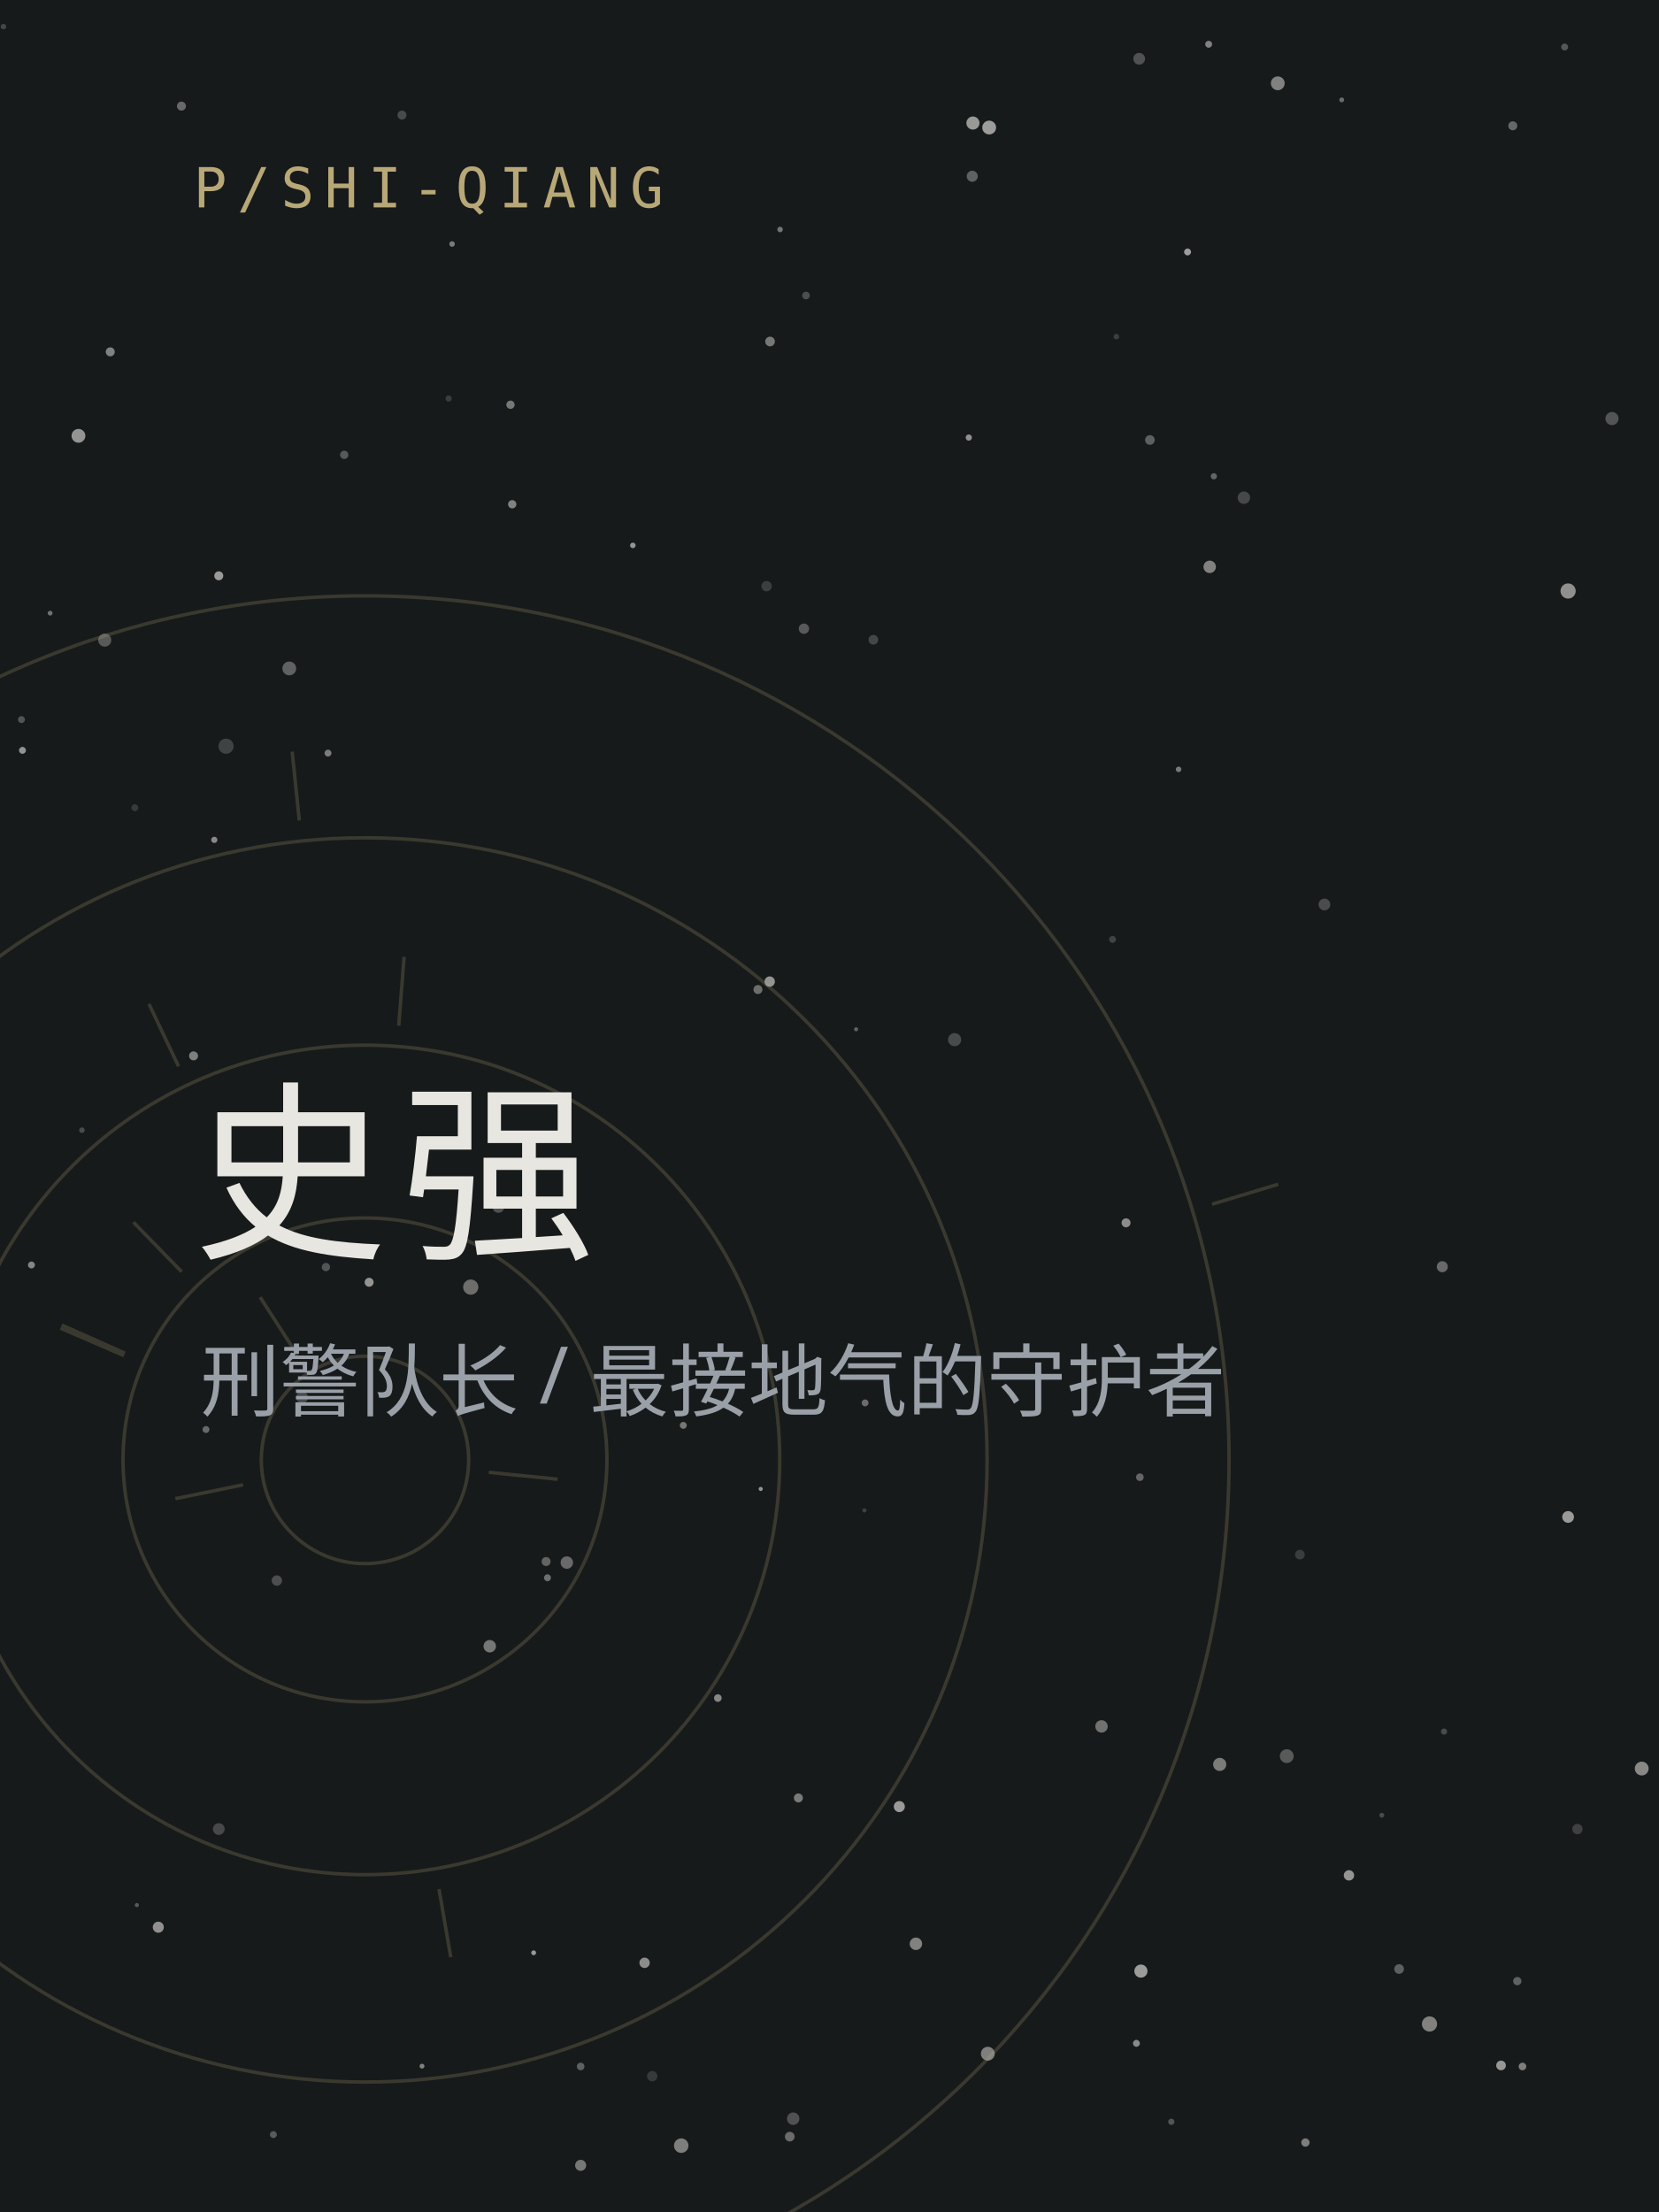
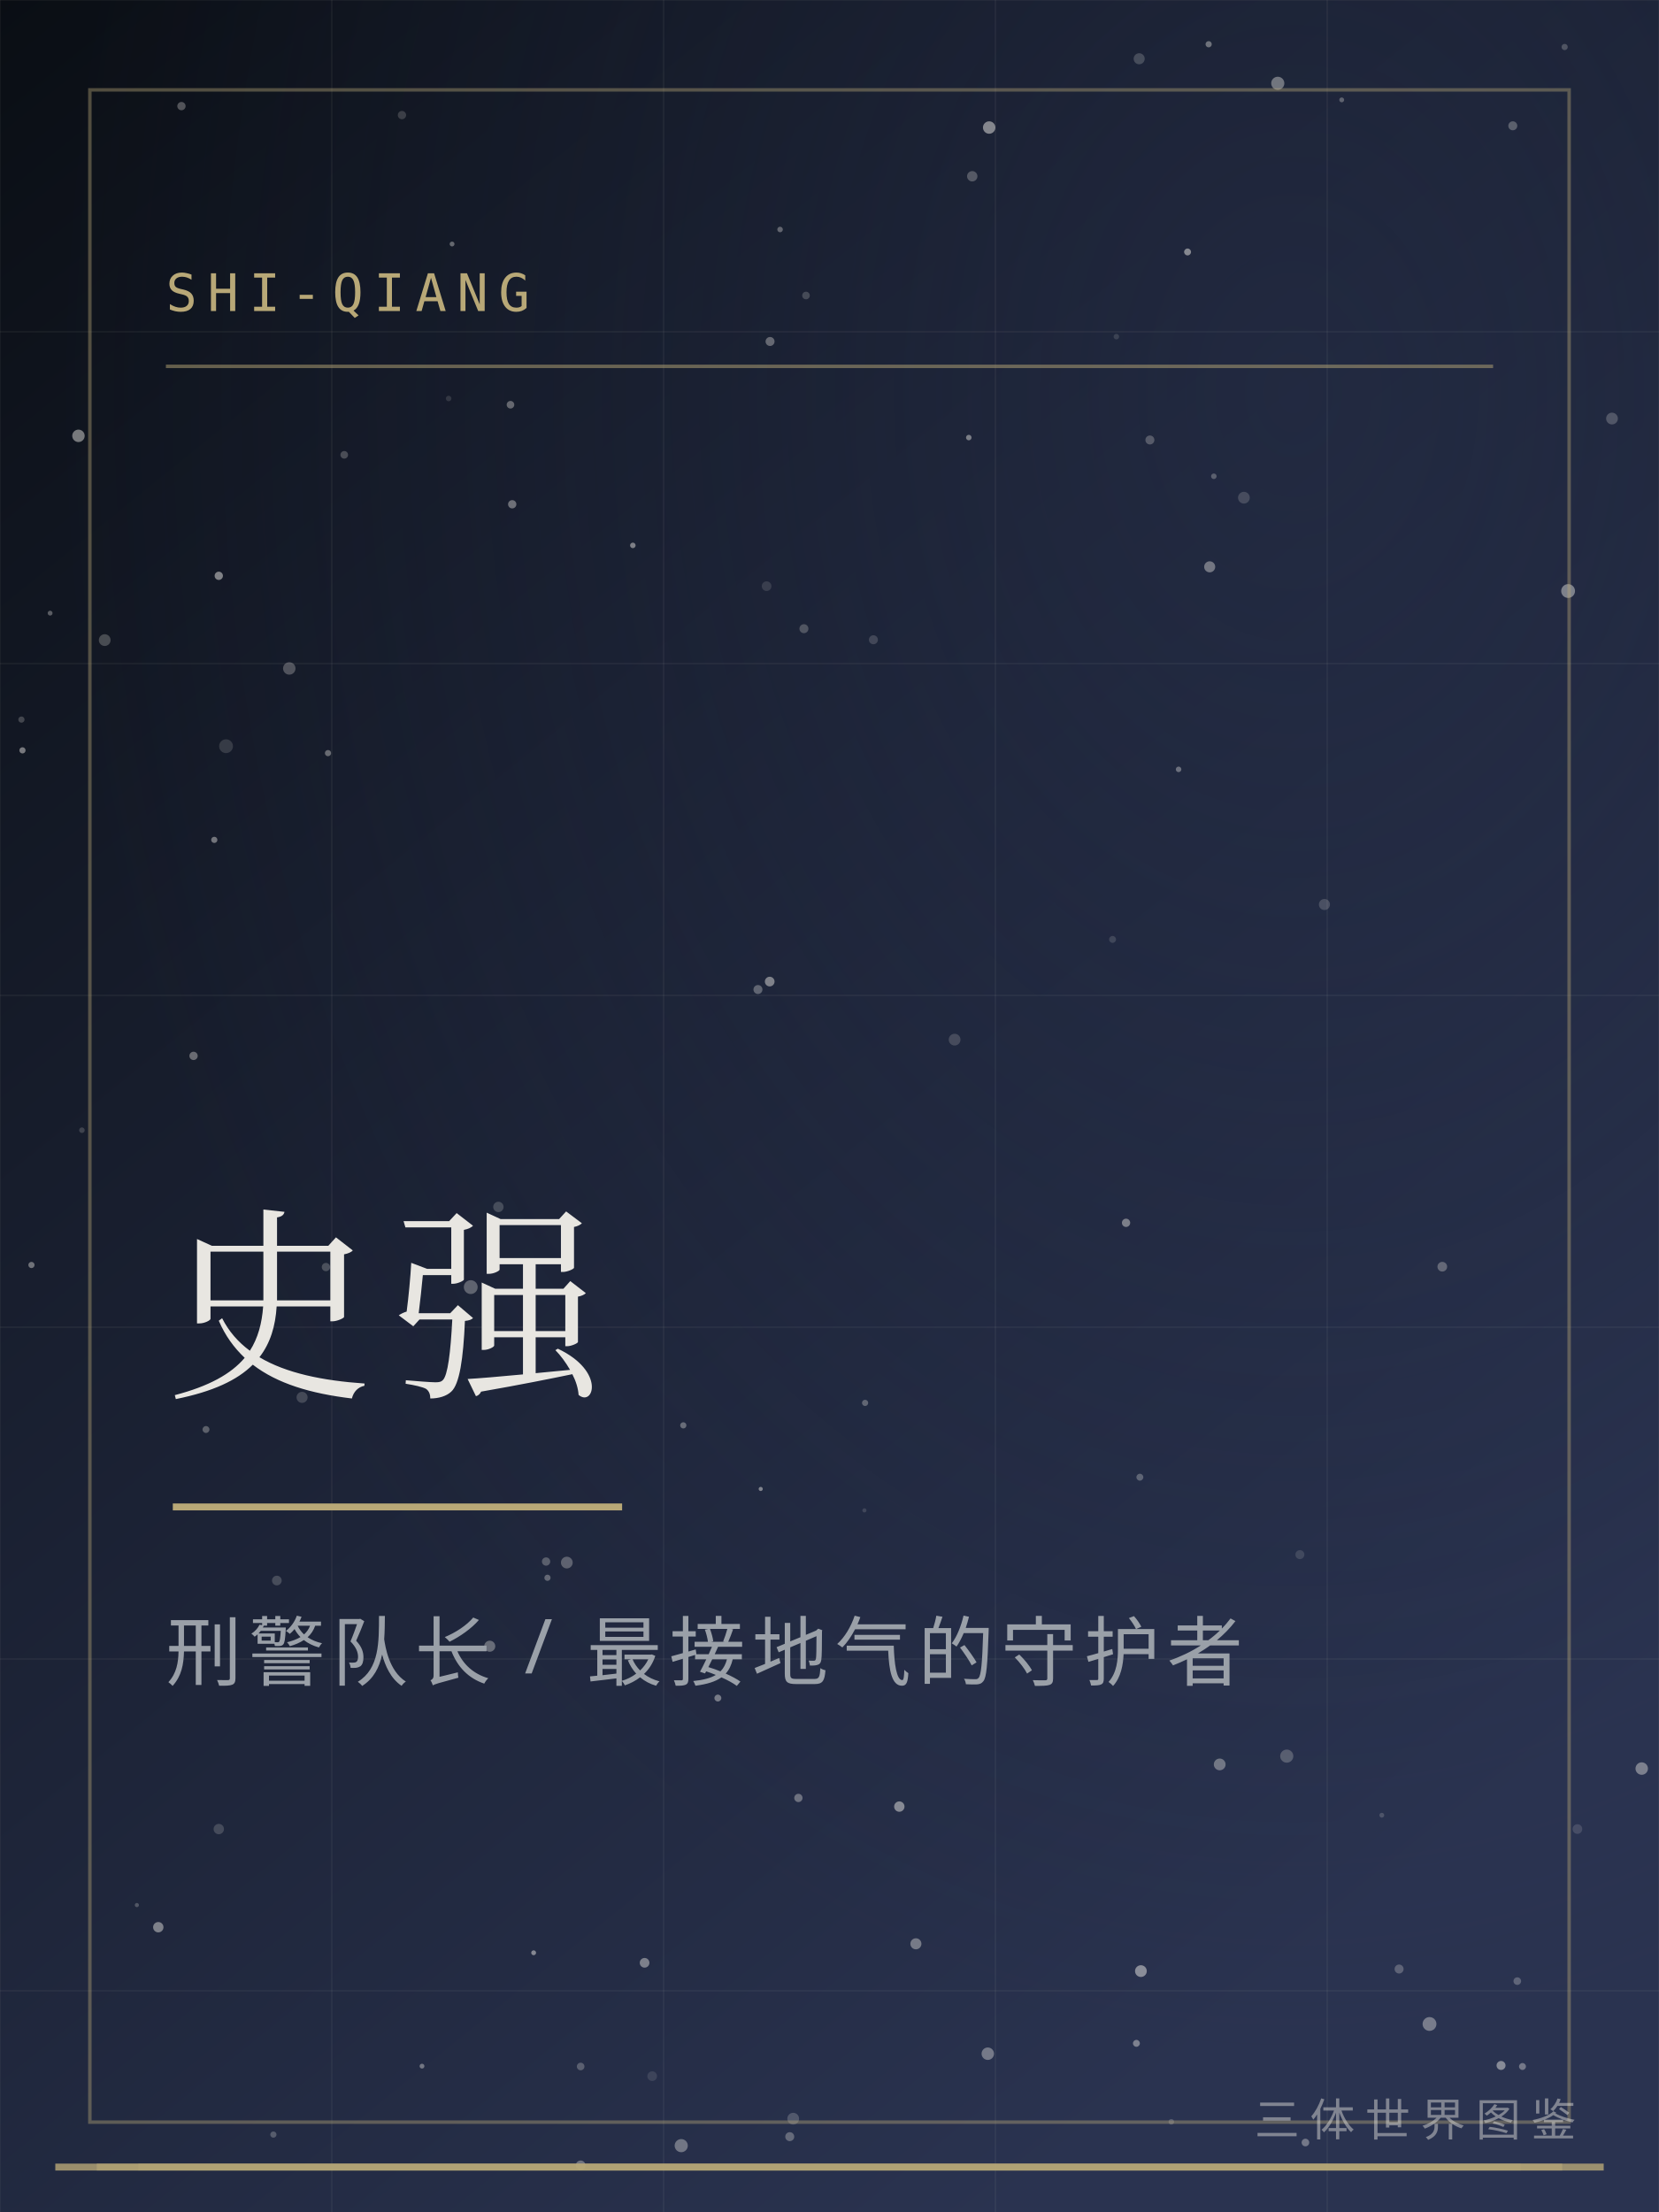
<svg xmlns="http://www.w3.org/2000/svg" width="480" height="640" viewBox="0 0 480 640">
-   <rect width="480" height="640" fill="#0a0e14" />
-   <rect width="480" height="640" fill="#b8a877" opacity="0.08" />
-   <circle cx="350.0" cy="164.0" r="1.8" fill="#e8e6e1" opacity="0.51" />
-   <circle cx="351.2" cy="137.8" r="0.9" fill="#e8e6e1" opacity="0.37" />
-   <circle cx="147.7" cy="117.1" r="1.2" fill="#e8e6e1" opacity="0.46" />
-   <circle cx="232.6" cy="181.9" r="1.5" fill="#e8e6e1" opacity="0.31" />
-   <circle cx="276.2" cy="300.8" r="1.9" fill="#e8e6e1" opacity="0.24" />
-   <circle cx="222.7" cy="284.0" r="1.5" fill="#e8e6e1" opacity="0.60" />
-   <circle cx="372.3" cy="508.1" r="2.0" fill="#e8e6e1" opacity="0.31" />
-   <circle cx="6.2" cy="208.2" r="1.0" fill="#e8e6e1" opacity="0.29" />
-   <circle cx="388.2" cy="28.9" r="0.7" fill="#e8e6e1" opacity="0.40" />
-   <circle cx="79.1" cy="617.6" r="1.0" fill="#e8e6e1" opacity="0.32" />
-   <circle cx="383.2" cy="261.7" r="1.7" fill="#e8e6e1" opacity="0.25" />
-   <circle cx="466.4" cy="121.1" r="1.9" fill="#e8e6e1" opacity="0.29" />
-   <circle cx="122.1" cy="597.8" r="0.7" fill="#e8e6e1" opacity="0.51" />
-   <circle cx="65.4" cy="215.9" r="2.2" fill="#e8e6e1" opacity="0.20" />
-   <circle cx="164.0" cy="452.1" r="1.8" fill="#e8e6e1" opacity="0.39" />
-   <circle cx="475.0" cy="511.7" r="2.0" fill="#e8e6e1" opacity="0.54" />
-   <circle cx="440.5" cy="597.9" r="1.1" fill="#e8e6e1" opacity="0.49" />
-   <circle cx="148.2" cy="145.9" r="1.2" fill="#e8e6e1" opacity="0.51" />
-   <circle cx="286.2" cy="36.9" r="2.0" fill="#e8e6e1" opacity="0.64" />
-   <circle cx="265.0" cy="562.4" r="1.8" fill="#e8e6e1" opacity="0.51" />
-   <circle cx="23.7" cy="327.0" r="0.8" fill="#e8e6e1" opacity="0.24" />
-   <circle cx="399.8" cy="525.2" r="0.7" fill="#e8e6e1" opacity="0.24" />
-   <circle cx="434.3" cy="597.6" r="1.4" fill="#e8e6e1" opacity="0.61" />
-   <circle cx="158.0" cy="451.8" r="1.3" fill="#e8e6e1" opacity="0.36" />
-   <circle cx="338.9" cy="613.9" r="0.9" fill="#e8e6e1" opacity="0.29" />
-   <circle cx="56.0" cy="305.5" r="1.3" fill="#e8e6e1" opacity="0.49" />
-   <circle cx="250.3" cy="405.9" r="1.0" fill="#e8e6e1" opacity="0.40" />
-   <circle cx="377.7" cy="619.9" r="1.2" fill="#e8e6e1" opacity="0.49" />
-   <circle cx="439.0" cy="573.2" r="1.2" fill="#e8e6e1" opacity="0.35" />
-   <circle cx="9.1" cy="366.0" r="1.0" fill="#e8e6e1" opacity="0.53" />
-   <circle cx="453.7" cy="171.0" r="2.2" fill="#e8e6e1" opacity="0.58" />
-   <circle cx="94.9" cy="217.9" r="1.0" fill="#e8e6e1" opacity="0.48" />
-   <circle cx="413.6" cy="585.6" r="2.2" fill="#e8e6e1" opacity="0.51" />
-   <circle cx="45.8" cy="557.6" r="1.6" fill="#e8e6e1" opacity="0.58" />
-   <circle cx="280.3" cy="126.6" r="0.9" fill="#e8e6e1" opacity="0.58" />
-   <circle cx="207.7" cy="491.3" r="1.1" fill="#e8e6e1" opacity="0.53" />
-   <circle cx="22.7" cy="126.1" r="2.0" fill="#e8e6e1" opacity="0.60" />
-   <circle cx="250.1" cy="437.0" r="0.6" fill="#e8e6e1" opacity="0.19" />
-   <circle cx="183.1" cy="157.8" r="0.8" fill="#e8e6e1" opacity="0.60" />
-   <circle cx="52.5" cy="30.7" r="1.3" fill="#e8e6e1" opacity="0.39" />
-   <circle cx="129.8" cy="115.3" r="0.9" fill="#e8e6e1" opacity="0.17" />
-   <circle cx="231.0" cy="520.2" r="1.3" fill="#e8e6e1" opacity="0.47" />
-   <circle cx="222.8" cy="98.8" r="1.4" fill="#e8e6e1" opacity="0.46" />
-   <circle cx="221.8" cy="169.6" r="1.5" fill="#e8e6e1" opacity="0.18" />
-   <circle cx="260.2" cy="522.7" r="1.6" fill="#e8e6e1" opacity="0.63" />
-   <circle cx="62.0" cy="243.0" r="0.9" fill="#e8e6e1" opacity="0.55" />
-   <circle cx="63.3" cy="529.2" r="1.7" fill="#e8e6e1" opacity="0.23" />
-   <circle cx="452.7" cy="13.6" r="1.0" fill="#e8e6e1" opacity="0.30" />
-   <circle cx="225.7" cy="66.4" r="0.8" fill="#e8e6e1" opacity="0.44" />
-   <circle cx="328.8" cy="591.2" r="1.0" fill="#e8e6e1" opacity="0.55" />
-   <circle cx="197.1" cy="620.8" r="2.1" fill="#e8e6e1" opacity="0.49" />
-   <circle cx="59.6" cy="413.6" r="1.0" fill="#e8e6e1" opacity="0.39" />
-   <circle cx="228.5" cy="618.2" r="1.4" fill="#e8e6e1" opacity="0.40" />
-   <circle cx="352.9" cy="510.5" r="1.9" fill="#e8e6e1" opacity="0.48" />
-   <circle cx="329.8" cy="427.4" r="1.1" fill="#e8e6e1" opacity="0.37" />
-   <circle cx="144.2" cy="349.2" r="1.7" fill="#e8e6e1" opacity="0.27" />
-   <circle cx="330.1" cy="570.3" r="1.9" fill="#e8e6e1" opacity="0.64" />
-   <circle cx="99.6" cy="131.6" r="1.2" fill="#e8e6e1" opacity="0.31" />
-   <circle cx="141.7" cy="476.3" r="1.8" fill="#e8e6e1" opacity="0.45" />
-   <circle cx="130.8" cy="70.6" r="0.8" fill="#e8e6e1" opacity="0.48" />
-   <circle cx="154.4" cy="565.0" r="0.7" fill="#e8e6e1" opacity="0.62" />
-   <circle cx="168.0" cy="597.9" r="1.1" fill="#e8e6e1" opacity="0.34" />
-   <circle cx="83.7" cy="193.4" r="2.0" fill="#e8e6e1" opacity="0.35" />
-   <circle cx="220.1" cy="430.8" r="0.6" fill="#e8e6e1" opacity="0.60" />
-   <circle cx="87.4" cy="404.3" r="1.7" fill="#e8e6e1" opacity="0.24" />
-   <circle cx="252.7" cy="185.1" r="1.4" fill="#e8e6e1" opacity="0.22" />
-   <circle cx="437.7" cy="36.4" r="1.3" fill="#e8e6e1" opacity="0.38" />
-   <circle cx="323.0" cy="97.4" r="0.8" fill="#e8e6e1" opacity="0.18" />
-   <circle cx="325.8" cy="353.8" r="1.3" fill="#e8e6e1" opacity="0.56" />
-   <circle cx="6.5" cy="217.1" r="1.0" fill="#e8e6e1" opacity="0.59" />
-   <circle cx="229.5" cy="613.0" r="1.8" fill="#e8e6e1" opacity="0.27" />
-   <circle cx="332.7" cy="127.3" r="1.4" fill="#e8e6e1" opacity="0.34" />
-   <circle cx="456.4" cy="529.2" r="1.5" fill="#e8e6e1" opacity="0.19" />
-   <circle cx="188.7" cy="600.7" r="1.5" fill="#e8e6e1" opacity="0.16" />
-   <circle cx="136.2" cy="372.4" r="2.2" fill="#e8e6e1" opacity="0.41" />
-   <circle cx="233.2" cy="85.5" r="1.1" fill="#e8e6e1" opacity="0.26" />
-   <circle cx="343.6" cy="72.9" r="1.0" fill="#e8e6e1" opacity="0.64" />
-   <circle cx="285.8" cy="594.2" r="2.0" fill="#e8e6e1" opacity="0.50" />
-   <circle cx="63.3" cy="166.6" r="1.3" fill="#e8e6e1" opacity="0.63" />
-   <circle cx="321.9" cy="271.8" r="1.0" fill="#e8e6e1" opacity="0.20" />
-   <circle cx="417.3" cy="366.5" r="1.6" fill="#e8e6e1" opacity="0.39" />
-   <circle cx="158.4" cy="456.5" r="1.0" fill="#e8e6e1" opacity="0.42" />
-   <circle cx="186.5" cy="567.9" r="1.5" fill="#e8e6e1" opacity="0.56" />
-   <circle cx="349.7" cy="12.8" r="1.0" fill="#e8e6e1" opacity="0.51" />
-   <circle cx="80.1" cy="457.3" r="1.5" fill="#e8e6e1" opacity="0.26" />
-   <circle cx="341.0" cy="222.6" r="0.8" fill="#e8e6e1" opacity="0.47" />
-   <circle cx="30.3" cy="185.2" r="1.9" fill="#e8e6e1" opacity="0.31" />
-   <circle cx="14.5" cy="177.4" r="0.7" fill="#e8e6e1" opacity="0.43" />
-   <circle cx="281.3" cy="51.0" r="1.6" fill="#e8e6e1" opacity="0.35" />
-   <circle cx="197.7" cy="412.4" r="1.0" fill="#e8e6e1" opacity="0.45" />
-   <circle cx="94.3" cy="366.6" r="1.2" fill="#e8e6e1" opacity="0.29" />
-   <circle cx="376.1" cy="449.8" r="1.4" fill="#e8e6e1" opacity="0.17" />
-   <circle cx="39.6" cy="551.2" r="0.6" fill="#e8e6e1" opacity="0.31" />
-   <circle cx="168.0" cy="626.5" r="1.6" fill="#e8e6e1" opacity="0.46" />
-   <circle cx="359.9" cy="144.0" r="1.8" fill="#e8e6e1" opacity="0.23" />
-   <circle cx="329.6" cy="17.0" r="1.7" fill="#e8e6e1" opacity="0.27" />
-   <circle cx="404.8" cy="569.7" r="1.4" fill="#e8e6e1" opacity="0.34" />
-   <circle cx="116.3" cy="33.3" r="1.3" fill="#e8e6e1" opacity="0.24" />
-   <circle cx="369.7" cy="24.1" r="2.0" fill="#e8e6e1" opacity="0.51" />
-   <circle cx="219.3" cy="286.3" r="1.3" fill="#e8e6e1" opacity="0.41" />
-   <circle cx="247.7" cy="297.8" r="0.6" fill="#e8e6e1" opacity="0.35" />
-   <circle cx="453.7" cy="438.9" r="1.7" fill="#e8e6e1" opacity="0.63" />
-   <circle cx="39.0" cy="233.7" r="1.0" fill="#e8e6e1" opacity="0.16" />
-   <circle cx="318.7" cy="499.5" r="1.8" fill="#e8e6e1" opacity="0.43" />
-   <circle cx="31.9" cy="101.8" r="1.3" fill="#e8e6e1" opacity="0.51" />
-   <circle cx="106.8" cy="371.0" r="1.3" fill="#e8e6e1" opacity="0.60" />
-   <circle cx="281.5" cy="35.6" r="1.9" fill="#e8e6e1" opacity="0.62" />
-   <circle cx="1.0" cy="7.7" r="0.8" fill="#e8e6e1" opacity="0.22" />
-   <circle cx="390.3" cy="542.6" r="1.5" fill="#e8e6e1" opacity="0.60" />
-   <circle cx="417.8" cy="501.0" r="0.9" fill="#e8e6e1" opacity="0.24" />
-   <text x="56" y="60" font-family="'SFMono-Regular','Menlo',monospace" font-size="16" fill="#b8a877" letter-spacing="3">P/SHI-QIANG</text>
-   <g opacity="0.22" stroke="#b8a877" fill="none">
-     <circle cx="105.6" cy="422.4" r="30" />
-     <line x1="70.329" y1="429.608" x2="50.734" y2="433.613" />
-     <line x1="141.42" y1="425.994" x2="161.32" y2="427.991" />
-     <line x1="86.101" y1="392.138" x2="75.268" y2="375.326" />
-     <circle cx="105.6" cy="422.4" r="70" />
-     <line x1="52.564" y1="367.965" x2="38.607" y2="353.64" />
-     <line x1="35.851" y1="392.217" x2="17.496" y2="384.274" />
-     <line x1="36.156" y1="391.521" x2="17.881" y2="383.395" />
-     <circle cx="105.6" cy="422.4" r="120" />
-     <line x1="127.016" y1="546.567" x2="130.415" y2="566.276" />
-     <line x1="115.369" y1="296.779" x2="116.92" y2="276.839" />
-     <line x1="51.659" y1="308.53" x2="43.097" y2="290.455" />
-     <circle cx="105.6" cy="422.4" r="180" />
-     <line x1="-7.318" y1="274.598" x2="-19.46" y2="258.705" />
-     <line x1="-65.832" y1="350.241" x2="-84.266" y2="342.482" />
-     <line x1="86.589" y1="237.374" x2="84.545" y2="217.479" />
-     <circle cx="105.6" cy="422.4" r="250" />
-     <line x1="123.709" y1="677.759" x2="125.123" y2="697.709" />
-     <line x1="350.676" y1="348.415" x2="369.823" y2="342.635" />
-     <line x1="-139.086" y1="347.136" x2="-158.202" y2="341.256" />
+   <defs>
+     <linearGradient id="bg" x1="0" y1="0" x2="0.6" y2="1">
+       <stop offset="0" stop-color="#0a0e14" />
+       <stop offset="1" stop-color="#2a3350" />
+     </linearGradient>
+     <radialGradient id="glow" cx="0.78" cy="0.18" r="0.75">
+       <stop offset="0" stop-color="#2a3350" stop-opacity="0.5" />
+       <stop offset="1" stop-color="#2a3350" stop-opacity="0" />
+     </radialGradient>
+   </defs>
+   <rect width="480" height="640" fill="url(#bg)" />
+   <rect width="480" height="640" fill="url(#glow)" />
+   <circle cx="350.0" cy="164.0" r="1.6" fill="#e8e6e1" opacity="0.41" />
+   <circle cx="351.2" cy="137.8" r="0.8" fill="#e8e6e1" opacity="0.29" />
+   <circle cx="147.7" cy="117.1" r="1.1" fill="#e8e6e1" opacity="0.37" />
+   <circle cx="232.6" cy="181.9" r="1.3" fill="#e8e6e1" opacity="0.25" />
+   <circle cx="276.2" cy="300.8" r="1.7" fill="#e8e6e1" opacity="0.19" />
+   <circle cx="222.7" cy="284.0" r="1.4" fill="#e8e6e1" opacity="0.48" />
+   <circle cx="372.3" cy="508.1" r="1.9" fill="#e8e6e1" opacity="0.25" />
+   <circle cx="6.2" cy="208.2" r="0.9" fill="#e8e6e1" opacity="0.23" />
+   <circle cx="388.2" cy="28.9" r="0.7" fill="#e8e6e1" opacity="0.32" />
+   <circle cx="79.1" cy="617.6" r="0.9" fill="#e8e6e1" opacity="0.26" />
+   <circle cx="383.2" cy="261.7" r="1.6" fill="#e8e6e1" opacity="0.20" />
+   <circle cx="466.4" cy="121.1" r="1.7" fill="#e8e6e1" opacity="0.24" />
+   <circle cx="122.1" cy="597.8" r="0.7" fill="#e8e6e1" opacity="0.40" />
+   <circle cx="65.4" cy="215.9" r="2.0" fill="#e8e6e1" opacity="0.16" />
+   <circle cx="164.0" cy="452.1" r="1.7" fill="#e8e6e1" opacity="0.31" />
+   <circle cx="475.0" cy="511.7" r="1.8" fill="#e8e6e1" opacity="0.43" />
+   <circle cx="440.5" cy="597.9" r="1.0" fill="#e8e6e1" opacity="0.39" />
+   <circle cx="148.2" cy="145.9" r="1.2" fill="#e8e6e1" opacity="0.41" />
+   <circle cx="286.2" cy="36.9" r="1.8" fill="#e8e6e1" opacity="0.51" />
+   <circle cx="265.0" cy="562.4" r="1.6" fill="#e8e6e1" opacity="0.41" />
+   <circle cx="23.7" cy="327.0" r="0.8" fill="#e8e6e1" opacity="0.19" />
+   <circle cx="399.8" cy="525.2" r="0.7" fill="#e8e6e1" opacity="0.19" />
+   <circle cx="434.3" cy="597.6" r="1.3" fill="#e8e6e1" opacity="0.49" />
+   <circle cx="158.0" cy="451.8" r="1.2" fill="#e8e6e1" opacity="0.29" />
+   <circle cx="338.9" cy="613.9" r="0.8" fill="#e8e6e1" opacity="0.23" />
+   <circle cx="56.0" cy="305.5" r="1.2" fill="#e8e6e1" opacity="0.39" />
+   <circle cx="250.3" cy="405.9" r="0.9" fill="#e8e6e1" opacity="0.32" />
+   <circle cx="377.7" cy="619.9" r="1.1" fill="#e8e6e1" opacity="0.39" />
+   <circle cx="439.0" cy="573.2" r="1.1" fill="#e8e6e1" opacity="0.28" />
+   <circle cx="9.1" cy="366.0" r="0.9" fill="#e8e6e1" opacity="0.42" />
+   <circle cx="453.7" cy="171.0" r="2.0" fill="#e8e6e1" opacity="0.46" />
+   <circle cx="94.9" cy="217.9" r="0.9" fill="#e8e6e1" opacity="0.39" />
+   <circle cx="413.6" cy="585.6" r="2.0" fill="#e8e6e1" opacity="0.41" />
+   <circle cx="45.8" cy="557.6" r="1.5" fill="#e8e6e1" opacity="0.47" />
+   <circle cx="280.3" cy="126.6" r="0.8" fill="#e8e6e1" opacity="0.46" />
+   <circle cx="207.7" cy="491.3" r="1.0" fill="#e8e6e1" opacity="0.43" />
+   <circle cx="22.7" cy="126.1" r="1.8" fill="#e8e6e1" opacity="0.48" />
+   <circle cx="250.1" cy="437.0" r="0.6" fill="#e8e6e1" opacity="0.15" />
+   <circle cx="183.1" cy="157.8" r="0.8" fill="#e8e6e1" opacity="0.48" />
+   <circle cx="52.5" cy="30.7" r="1.2" fill="#e8e6e1" opacity="0.31" />
+   <circle cx="129.8" cy="115.3" r="0.8" fill="#e8e6e1" opacity="0.14" />
+   <circle cx="231.0" cy="520.2" r="1.2" fill="#e8e6e1" opacity="0.37" />
+   <circle cx="222.8" cy="98.8" r="1.3" fill="#e8e6e1" opacity="0.36" />
+   <circle cx="221.8" cy="169.6" r="1.4" fill="#e8e6e1" opacity="0.14" />
+   <circle cx="260.2" cy="522.7" r="1.5" fill="#e8e6e1" opacity="0.50" />
+   <circle cx="62.0" cy="243.0" r="0.9" fill="#e8e6e1" opacity="0.44" />
+   <circle cx="63.3" cy="529.2" r="1.5" fill="#e8e6e1" opacity="0.19" />
+   <circle cx="452.7" cy="13.6" r="0.9" fill="#e8e6e1" opacity="0.24" />
+   <circle cx="225.7" cy="66.4" r="0.8" fill="#e8e6e1" opacity="0.35" />
+   <circle cx="328.8" cy="591.2" r="1.0" fill="#e8e6e1" opacity="0.44" />
+   <circle cx="197.1" cy="620.8" r="1.9" fill="#e8e6e1" opacity="0.39" />
+   <circle cx="59.6" cy="413.6" r="1.0" fill="#e8e6e1" opacity="0.32" />
+   <circle cx="228.5" cy="618.2" r="1.3" fill="#e8e6e1" opacity="0.32" />
+   <circle cx="352.9" cy="510.5" r="1.7" fill="#e8e6e1" opacity="0.39" />
+   <circle cx="329.8" cy="427.4" r="1.0" fill="#e8e6e1" opacity="0.30" />
+   <circle cx="144.2" cy="349.2" r="1.5" fill="#e8e6e1" opacity="0.21" />
+   <circle cx="330.1" cy="570.3" r="1.7" fill="#e8e6e1" opacity="0.51" />
+   <circle cx="99.6" cy="131.6" r="1.1" fill="#e8e6e1" opacity="0.25" />
+   <circle cx="141.7" cy="476.3" r="1.6" fill="#e8e6e1" opacity="0.36" />
+   <circle cx="130.8" cy="70.6" r="0.7" fill="#e8e6e1" opacity="0.38" />
+   <circle cx="154.4" cy="565.0" r="0.7" fill="#e8e6e1" opacity="0.50" />
+   <circle cx="168.0" cy="597.9" r="1.1" fill="#e8e6e1" opacity="0.27" />
+   <circle cx="83.7" cy="193.4" r="1.8" fill="#e8e6e1" opacity="0.28" />
+   <circle cx="220.1" cy="430.8" r="0.6" fill="#e8e6e1" opacity="0.48" />
+   <circle cx="87.4" cy="404.3" r="1.6" fill="#e8e6e1" opacity="0.20" />
+   <circle cx="252.7" cy="185.1" r="1.3" fill="#e8e6e1" opacity="0.18" />
+   <circle cx="437.7" cy="36.4" r="1.3" fill="#e8e6e1" opacity="0.30" />
+   <circle cx="323.0" cy="97.4" r="0.8" fill="#e8e6e1" opacity="0.14" />
+   <circle cx="325.8" cy="353.8" r="1.2" fill="#e8e6e1" opacity="0.45" />
+   <circle cx="6.5" cy="217.1" r="0.9" fill="#e8e6e1" opacity="0.47" />
+   <circle cx="229.5" cy="613.0" r="1.7" fill="#e8e6e1" opacity="0.22" />
+   <circle cx="332.7" cy="127.3" r="1.3" fill="#e8e6e1" opacity="0.27" />
+   <circle cx="456.4" cy="529.2" r="1.4" fill="#e8e6e1" opacity="0.15" />
+   <circle cx="188.7" cy="600.7" r="1.4" fill="#e8e6e1" opacity="0.12" />
+   <circle cx="136.2" cy="372.4" r="2.0" fill="#e8e6e1" opacity="0.33" />
+   <circle cx="233.2" cy="85.5" r="1.1" fill="#e8e6e1" opacity="0.21" />
+   <circle cx="343.6" cy="72.9" r="1.0" fill="#e8e6e1" opacity="0.51" />
+   <circle cx="285.8" cy="594.2" r="1.8" fill="#e8e6e1" opacity="0.40" />
+   <circle cx="63.3" cy="166.6" r="1.2" fill="#e8e6e1" opacity="0.51" />
+   <circle cx="321.9" cy="271.8" r="1.0" fill="#e8e6e1" opacity="0.16" />
+   <circle cx="417.3" cy="366.5" r="1.4" fill="#e8e6e1" opacity="0.32" />
+   <circle cx="158.4" cy="456.5" r="0.9" fill="#e8e6e1" opacity="0.34" />
+   <circle cx="186.5" cy="567.9" r="1.4" fill="#e8e6e1" opacity="0.45" />
+   <circle cx="349.7" cy="12.8" r="0.9" fill="#e8e6e1" opacity="0.40" />
+   <circle cx="80.1" cy="457.3" r="1.4" fill="#e8e6e1" opacity="0.21" />
+   <circle cx="341.0" cy="222.6" r="0.8" fill="#e8e6e1" opacity="0.38" />
+   <circle cx="30.3" cy="185.2" r="1.7" fill="#e8e6e1" opacity="0.25" />
+   <circle cx="14.5" cy="177.4" r="0.7" fill="#e8e6e1" opacity="0.34" />
+   <circle cx="281.3" cy="51.0" r="1.5" fill="#e8e6e1" opacity="0.28" />
+   <circle cx="197.7" cy="412.4" r="0.9" fill="#e8e6e1" opacity="0.36" />
+   <circle cx="94.3" cy="366.6" r="1.2" fill="#e8e6e1" opacity="0.24" />
+   <circle cx="376.1" cy="449.8" r="1.3" fill="#e8e6e1" opacity="0.14" />
+   <circle cx="39.6" cy="551.2" r="0.6" fill="#e8e6e1" opacity="0.25" />
+   <circle cx="168.0" cy="626.5" r="1.4" fill="#e8e6e1" opacity="0.37" />
+   <circle cx="359.9" cy="144.0" r="1.7" fill="#e8e6e1" opacity="0.19" />
+   <circle cx="329.6" cy="17.0" r="1.6" fill="#e8e6e1" opacity="0.21" />
+   <circle cx="404.8" cy="569.7" r="1.3" fill="#e8e6e1" opacity="0.27" />
+   <circle cx="116.3" cy="33.3" r="1.2" fill="#e8e6e1" opacity="0.19" />
+   <circle cx="369.7" cy="24.1" r="1.9" fill="#e8e6e1" opacity="0.41" />
+   <circle cx="219.3" cy="286.3" r="1.3" fill="#e8e6e1" opacity="0.33" />
+   <line x1="0" y1="0" x2="0" y2="640" stroke="#e8e6e1" stroke-width="0.5" opacity="0.05" />
+   <line x1="96" y1="0" x2="96" y2="640" stroke="#e8e6e1" stroke-width="0.5" opacity="0.05" />
+   <line x1="192" y1="0" x2="192" y2="640" stroke="#e8e6e1" stroke-width="0.5" opacity="0.05" />
+   <line x1="288" y1="0" x2="288" y2="640" stroke="#e8e6e1" stroke-width="0.5" opacity="0.05" />
+   <line x1="384" y1="0" x2="384" y2="640" stroke="#e8e6e1" stroke-width="0.5" opacity="0.05" />
+   <line x1="480" y1="0" x2="480" y2="640" stroke="#e8e6e1" stroke-width="0.5" opacity="0.05" />
+   <line x1="0" y1="0" x2="480" y2="0" stroke="#e8e6e1" stroke-width="0.5" opacity="0.05" />
+   <line x1="0" y1="96" x2="480" y2="96" stroke="#e8e6e1" stroke-width="0.5" opacity="0.05" />
+   <line x1="0" y1="192" x2="480" y2="192" stroke="#e8e6e1" stroke-width="0.5" opacity="0.05" />
+   <line x1="0" y1="288" x2="480" y2="288" stroke="#e8e6e1" stroke-width="0.5" opacity="0.05" />
+   <line x1="0" y1="384" x2="480" y2="384" stroke="#e8e6e1" stroke-width="0.5" opacity="0.05" />
+   <line x1="0" y1="480" x2="480" y2="480" stroke="#e8e6e1" stroke-width="0.5" opacity="0.05" />
+   <line x1="0" y1="576" x2="480" y2="576" stroke="#e8e6e1" stroke-width="0.5" opacity="0.05" />
+   <rect x="26" y="26" width="428" height="588" fill="none" stroke="#b8a877" stroke-width="1" opacity="0.4" />
+   <text x="48" y="90" font-family="'SFMono-Regular','Menlo','Consolas',monospace" font-size="15" fill="#b8a877" letter-spacing="3">SHI-QIANG</text>
+   <line x1="48" y1="106" x2="432" y2="106" stroke="#b8a877" stroke-width="1" opacity="0.5" />
+   <text x="48" y="400" font-family="'Noto Serif CJK SC','Songti SC','STSong','SimSun',serif" font-size="60" fill="#e8e6e1" letter-spacing="6">史强</text>
+   <line x1="50" y1="436" x2="180" y2="436" stroke="#b8a877" stroke-width="2" />
+   <text x="48" y="486" font-family="'PingFang SC','Hiragino Sans GB','Microsoft YaHei',sans-serif" font-size="22" fill="#9aa0a8" letter-spacing="2">刑警队长 / 最接地气的守护者</text>
+   <text x="456" y="618" text-anchor="end" font-family="'SFMono-Regular','Menlo','Consolas',monospace" font-size="13" fill="#e8e6e1" opacity="0.45" letter-spacing="3">三体世界图鉴</text>
+   <g>
+     <rect x="16" y="626" width="448" height="2" fill="#b8a877" opacity="0.8" />
+     <rect x="28" y="626" width="424" height="2" fill="#b8a877" opacity="0.58" />
+     <rect x="40" y="626" width="400" height="2" fill="#b8a877" opacity="0.36" />
  </g>
-   <text x="56" y="360" font-family="'Noto Serif SC','Songti SC',serif" font-size="56" fill="#e8e6e1" letter-spacing="4">史强</text>
-   <text x="58" y="408" font-family="'PingFang SC','Microsoft YaHei',sans-serif" font-size="23" fill="#9aa0a8">刑警队长 / 最接地气的守护者</text>
</svg>
